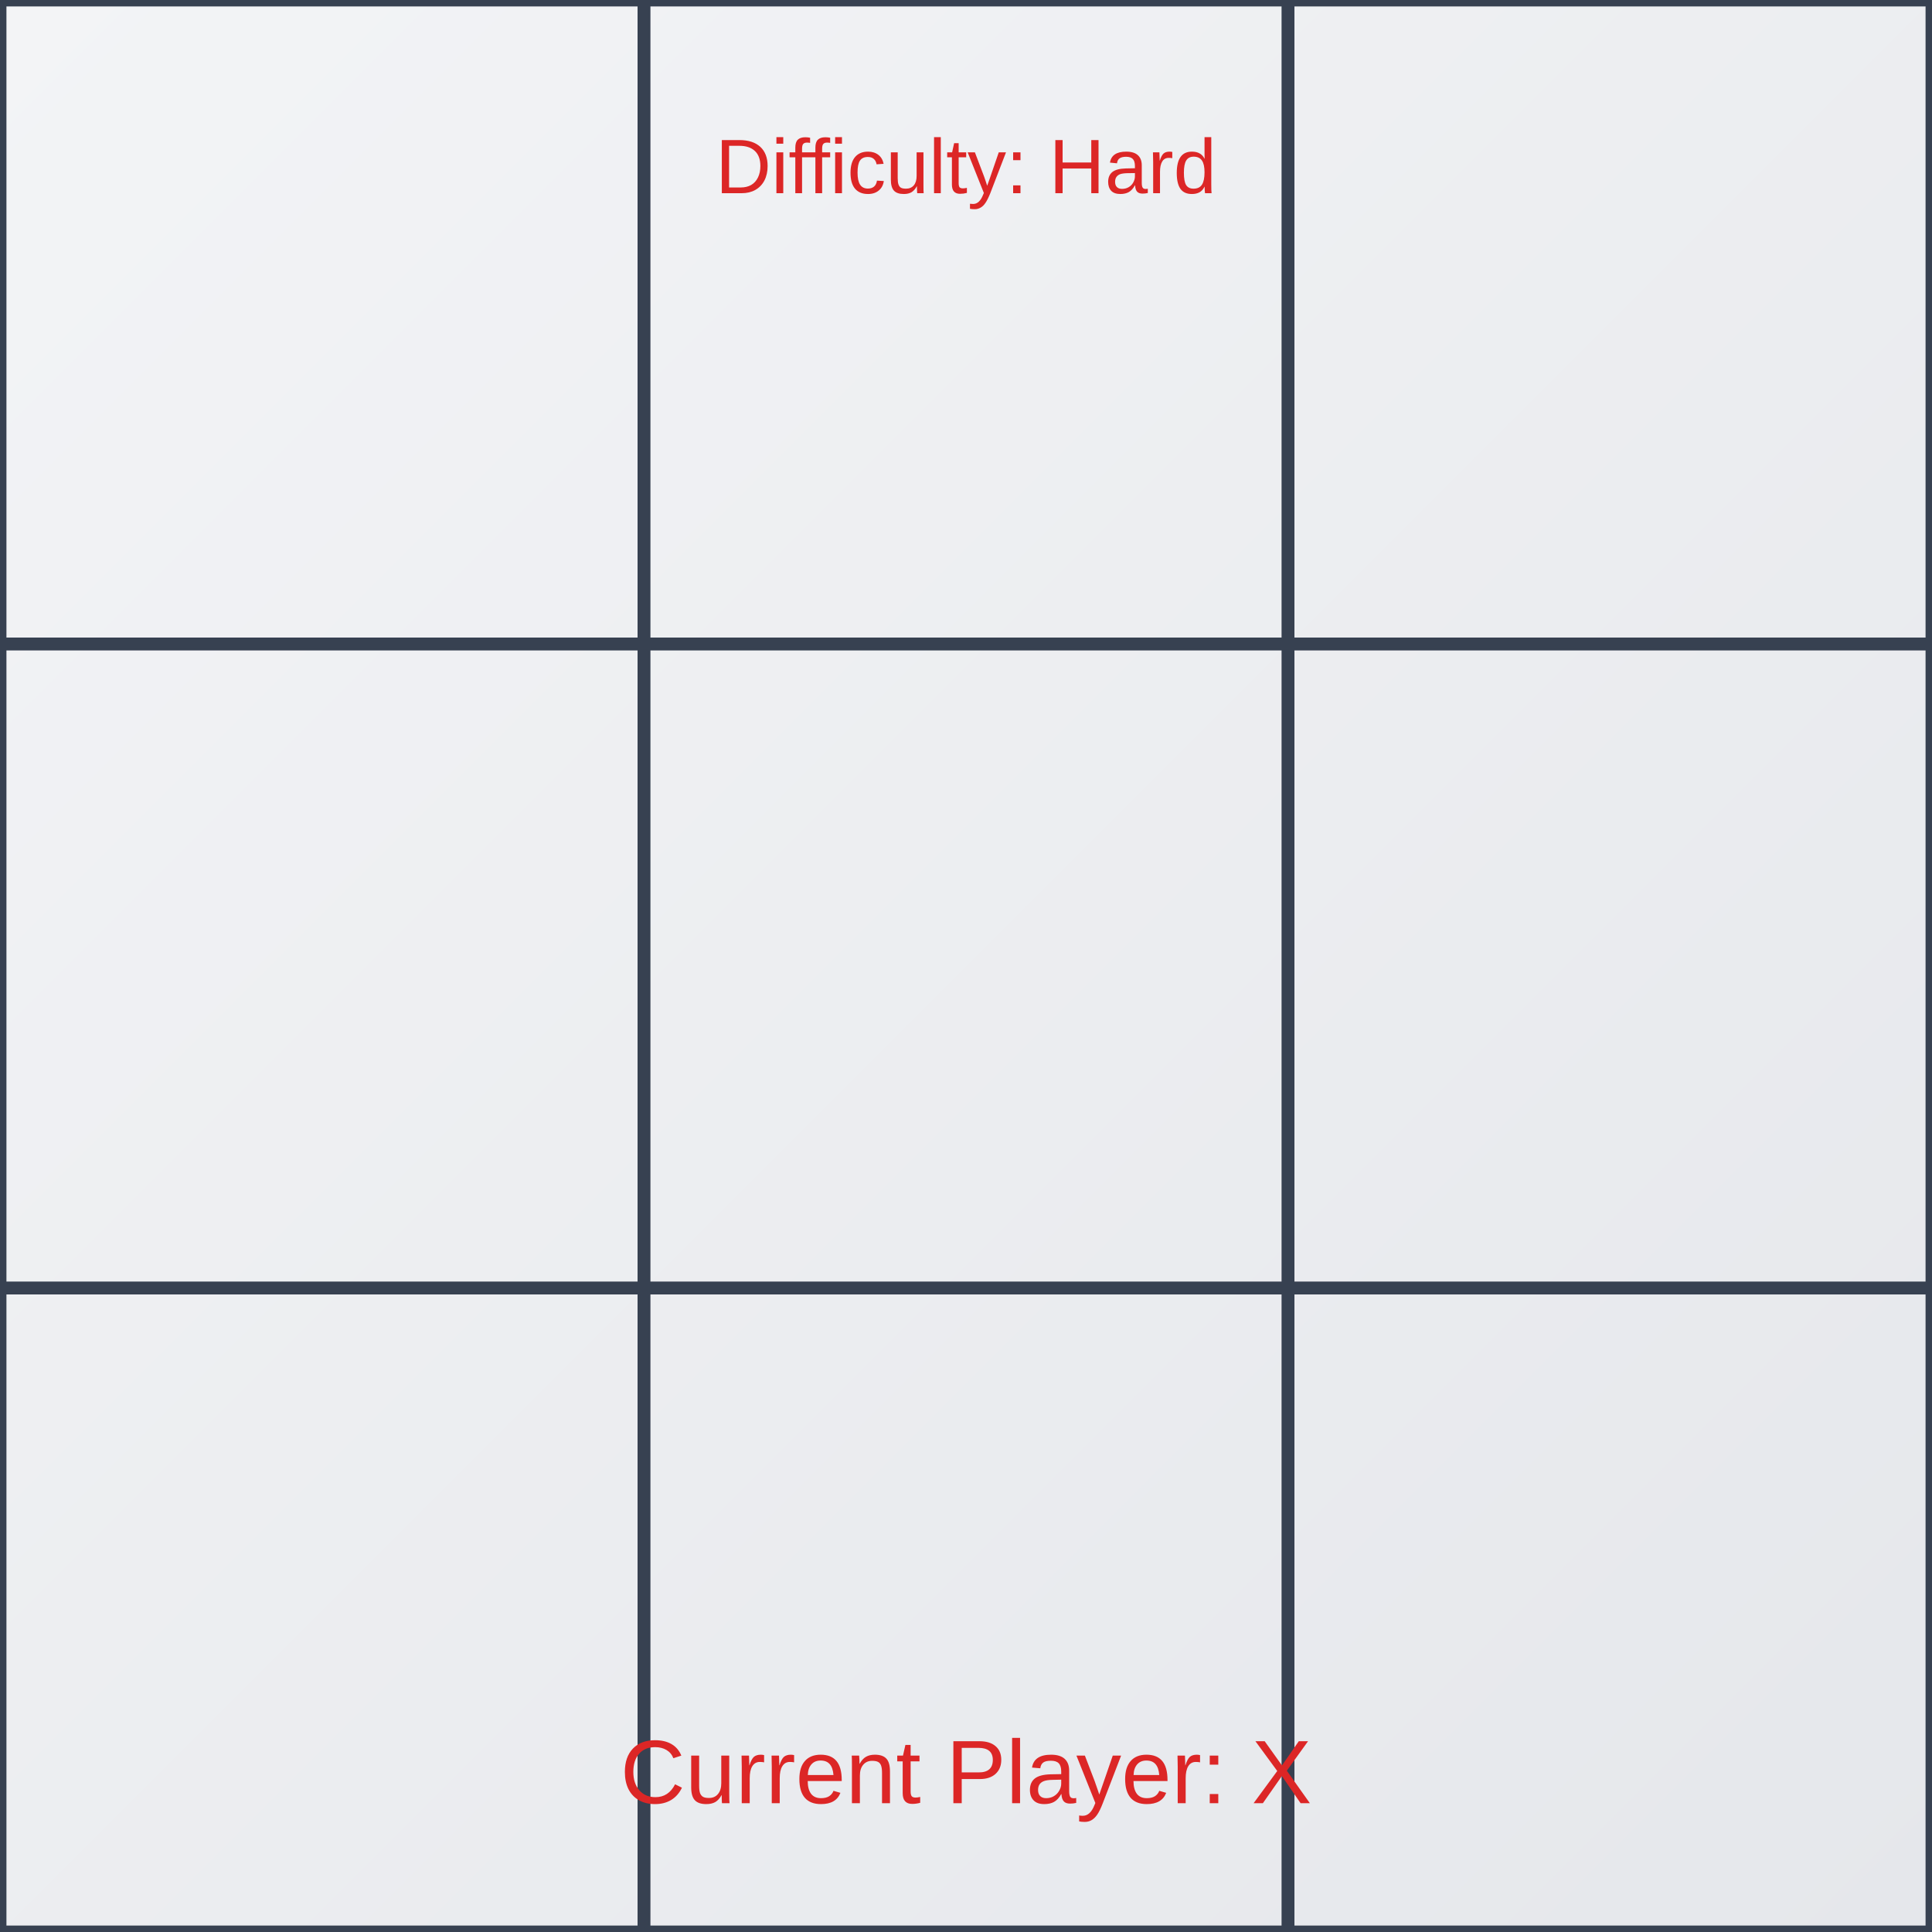
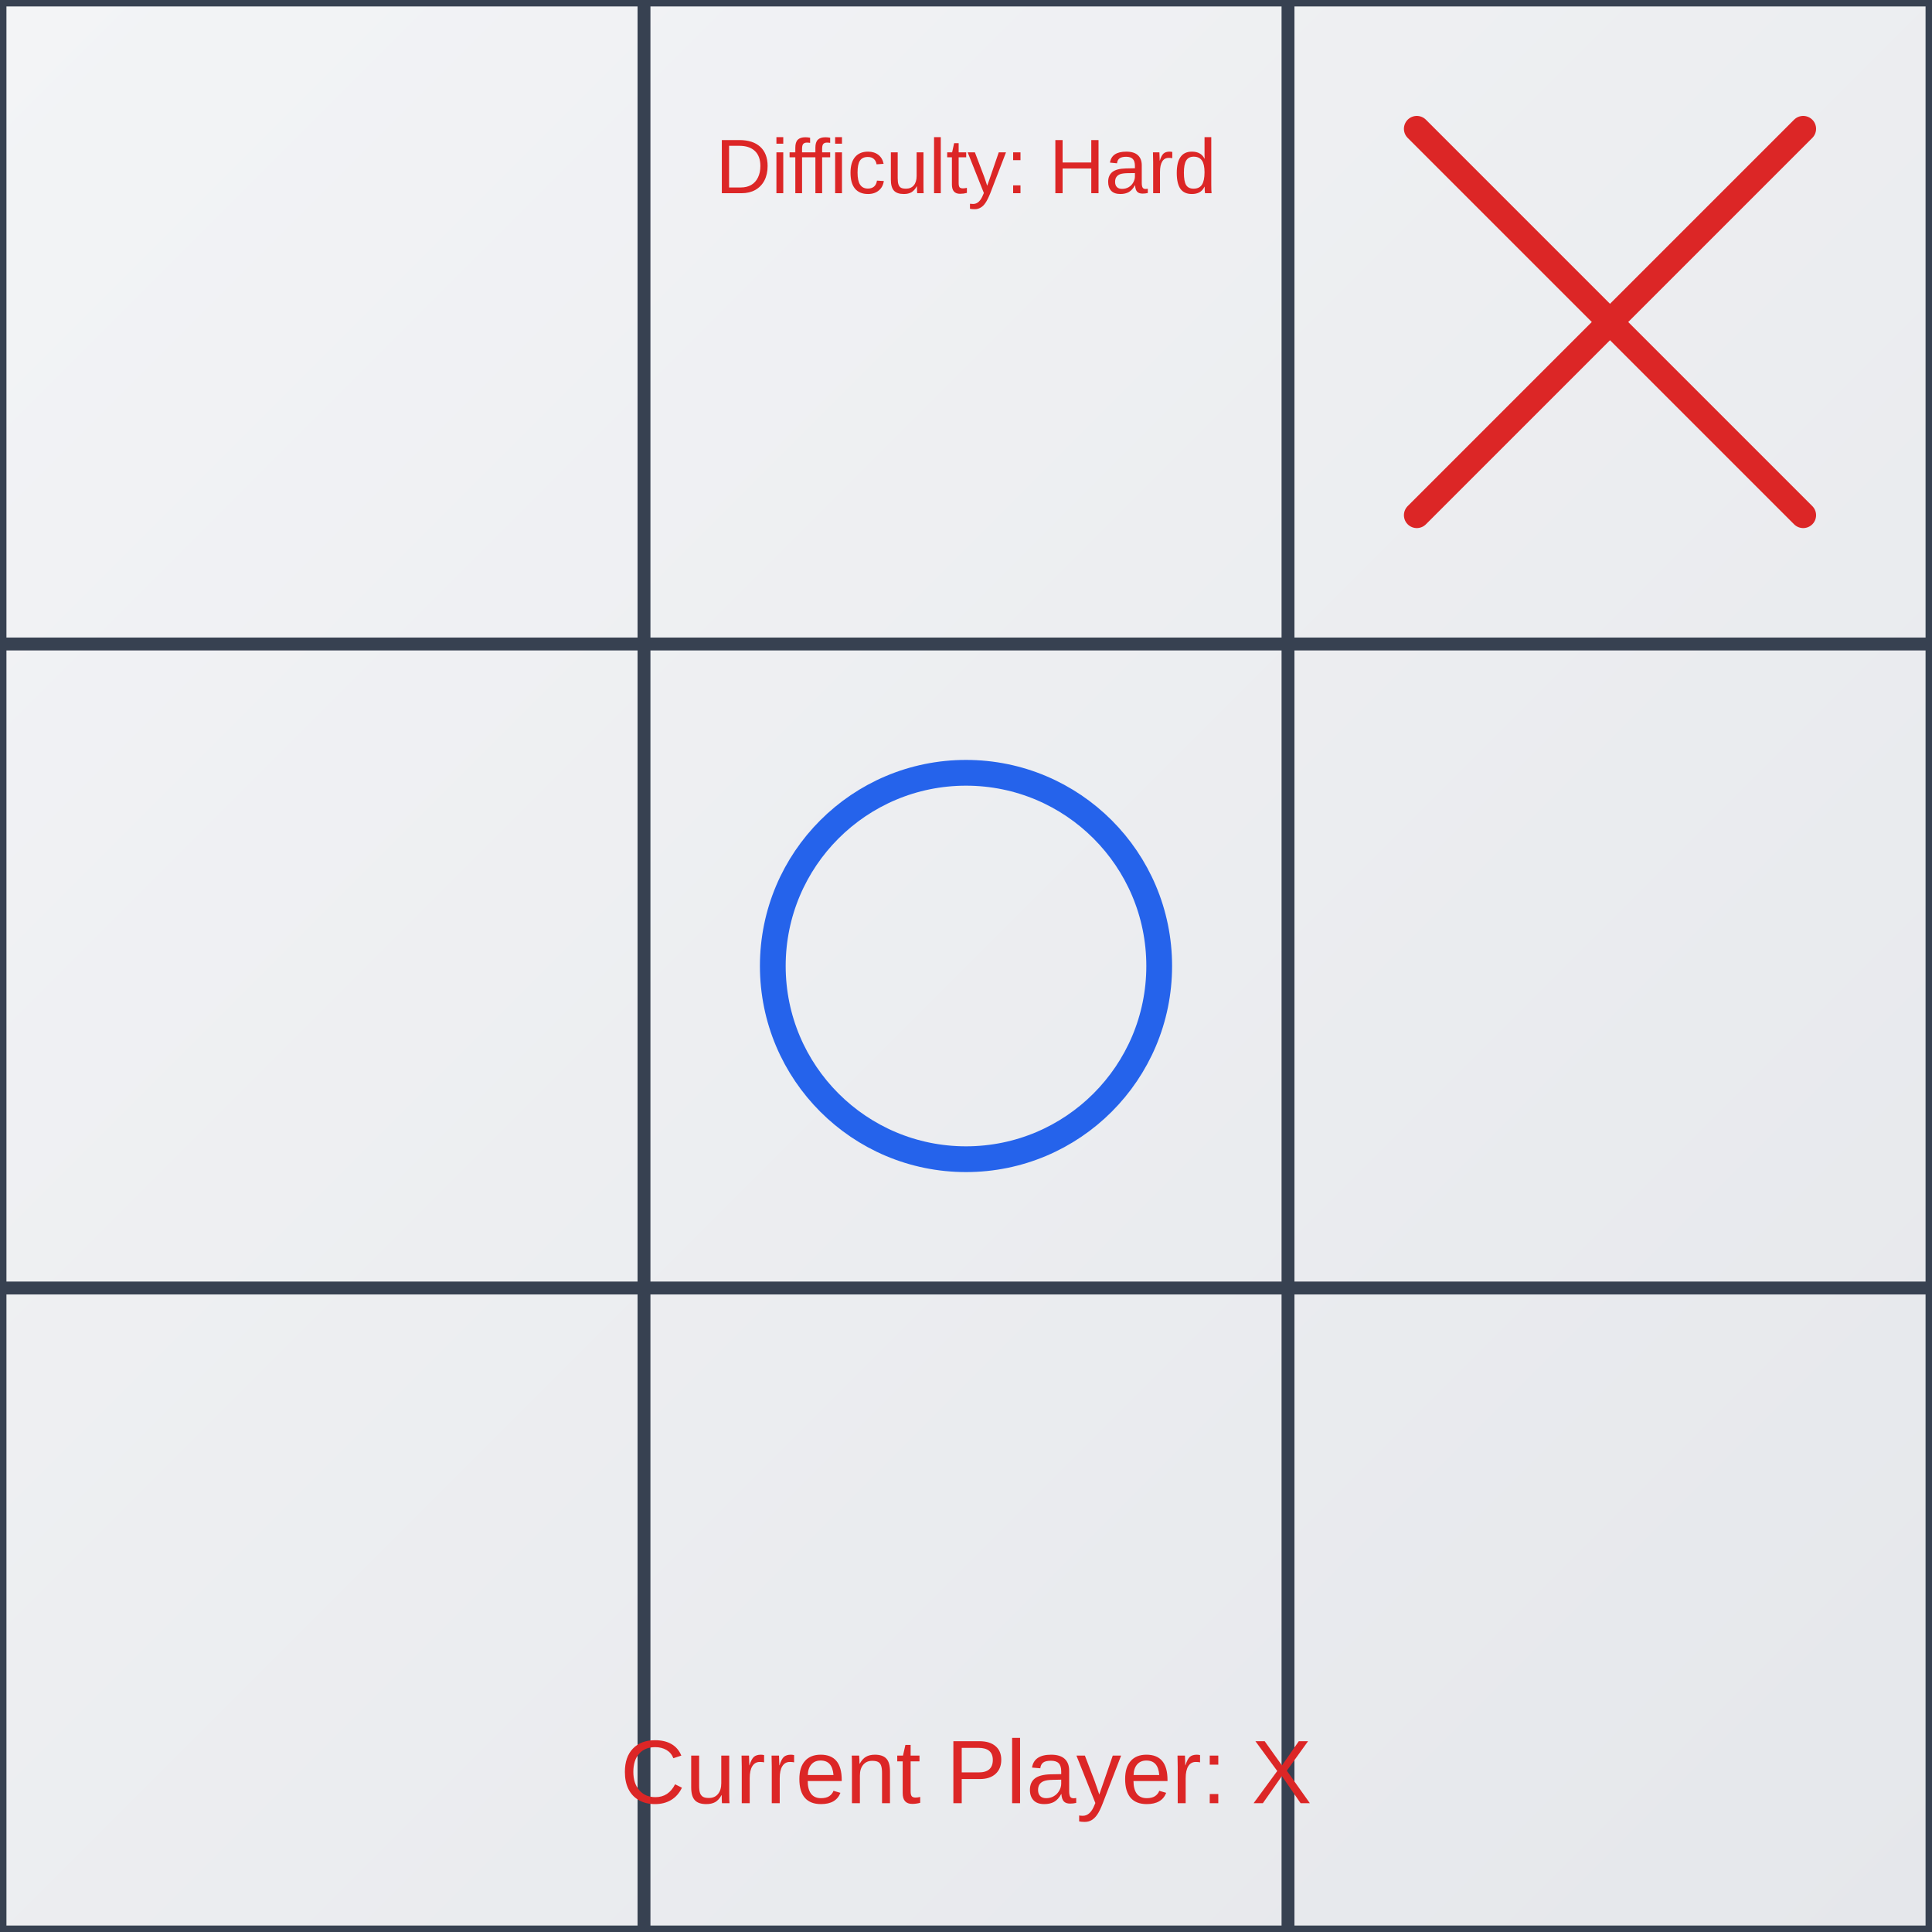
<svg xmlns="http://www.w3.org/2000/svg" width="300" height="300">
  <defs>
    <linearGradient id="boardGradient" x1="0%" y1="0%" x2="100%" y2="100%">
      <stop offset="0%" style="stop-color:#f3f4f6;stop-opacity:1" />
      <stop offset="100%" style="stop-color:#e5e7eb;stop-opacity:1" />
    </linearGradient>
  </defs>
  <rect width="300" height="300" fill="url(#boardGradient)" stroke="#374151" stroke-width="2" />
  <line x1="100" y1="0" x2="100" y2="300" stroke="#374151" stroke-width="2" />
  <line x1="200" y1="0" x2="200" y2="300" stroke="#374151" stroke-width="2" />
  <line x1="0" y1="100" x2="300" y2="100" stroke="#374151" stroke-width="2" />
  <line x1="0" y1="200" x2="300" y2="200" stroke="#374151" stroke-width="2" />
  <rect x="5" y="5" width="90" height="90" fill="transparent" stroke="none" opacity="0.3" />
  <rect x="105" y="5" width="90" height="90" fill="transparent" stroke="none" opacity="0.3" />
-   <rect x="205" y="5" width="90" height="90" fill="transparent" stroke="none" opacity="0.3" />
  <rect x="5" y="105" width="90" height="90" fill="transparent" stroke="none" opacity="0.3" />
-   <rect x="105" y="105" width="90" height="90" fill="transparent" stroke="none" opacity="0.3" />
  <rect x="205" y="105" width="90" height="90" fill="transparent" stroke="none" opacity="0.3" />
  <rect x="5" y="205" width="90" height="90" fill="transparent" stroke="none" opacity="0.3" />
  <rect x="105" y="205" width="90" height="90" fill="transparent" stroke="none" opacity="0.3" />
  <rect x="205" y="205" width="90" height="90" fill="transparent" stroke="none" opacity="0.3" />
+   <line x1="220" y1="20" x2="280" y2="80" stroke="#dc2626" stroke-width="4" stroke-linecap="round">
+     <animate attributeName="stroke-dasharray" from="0,200" to="200,0" dur="0.4s" fill="freeze" />
+   </line>
+   <line x1="280" y1="20" x2="220" y2="80" stroke="#dc2626" stroke-width="4" stroke-linecap="round">
+     <animate attributeName="stroke-dasharray" from="0,200" to="200,0" dur="0.4s" fill="freeze" />
+   </line>
+   <circle cx="150" cy="150" r="30" stroke="#2563eb" stroke-width="4" fill="none">
+     <animate attributeName="stroke-dasharray" from="0,200" to="200,0" dur="0.4s" fill="freeze" />
+   </circle>
  <text x="150" y="280" font-family="Arial" font-size="14" text-anchor="middle" fill="#dc2626">Current Player: X</text>
  <text x="150" y="30" font-family="Arial" font-size="12" text-anchor="middle" fill="#dc2626">Difficulty: Hard</text>
</svg>
